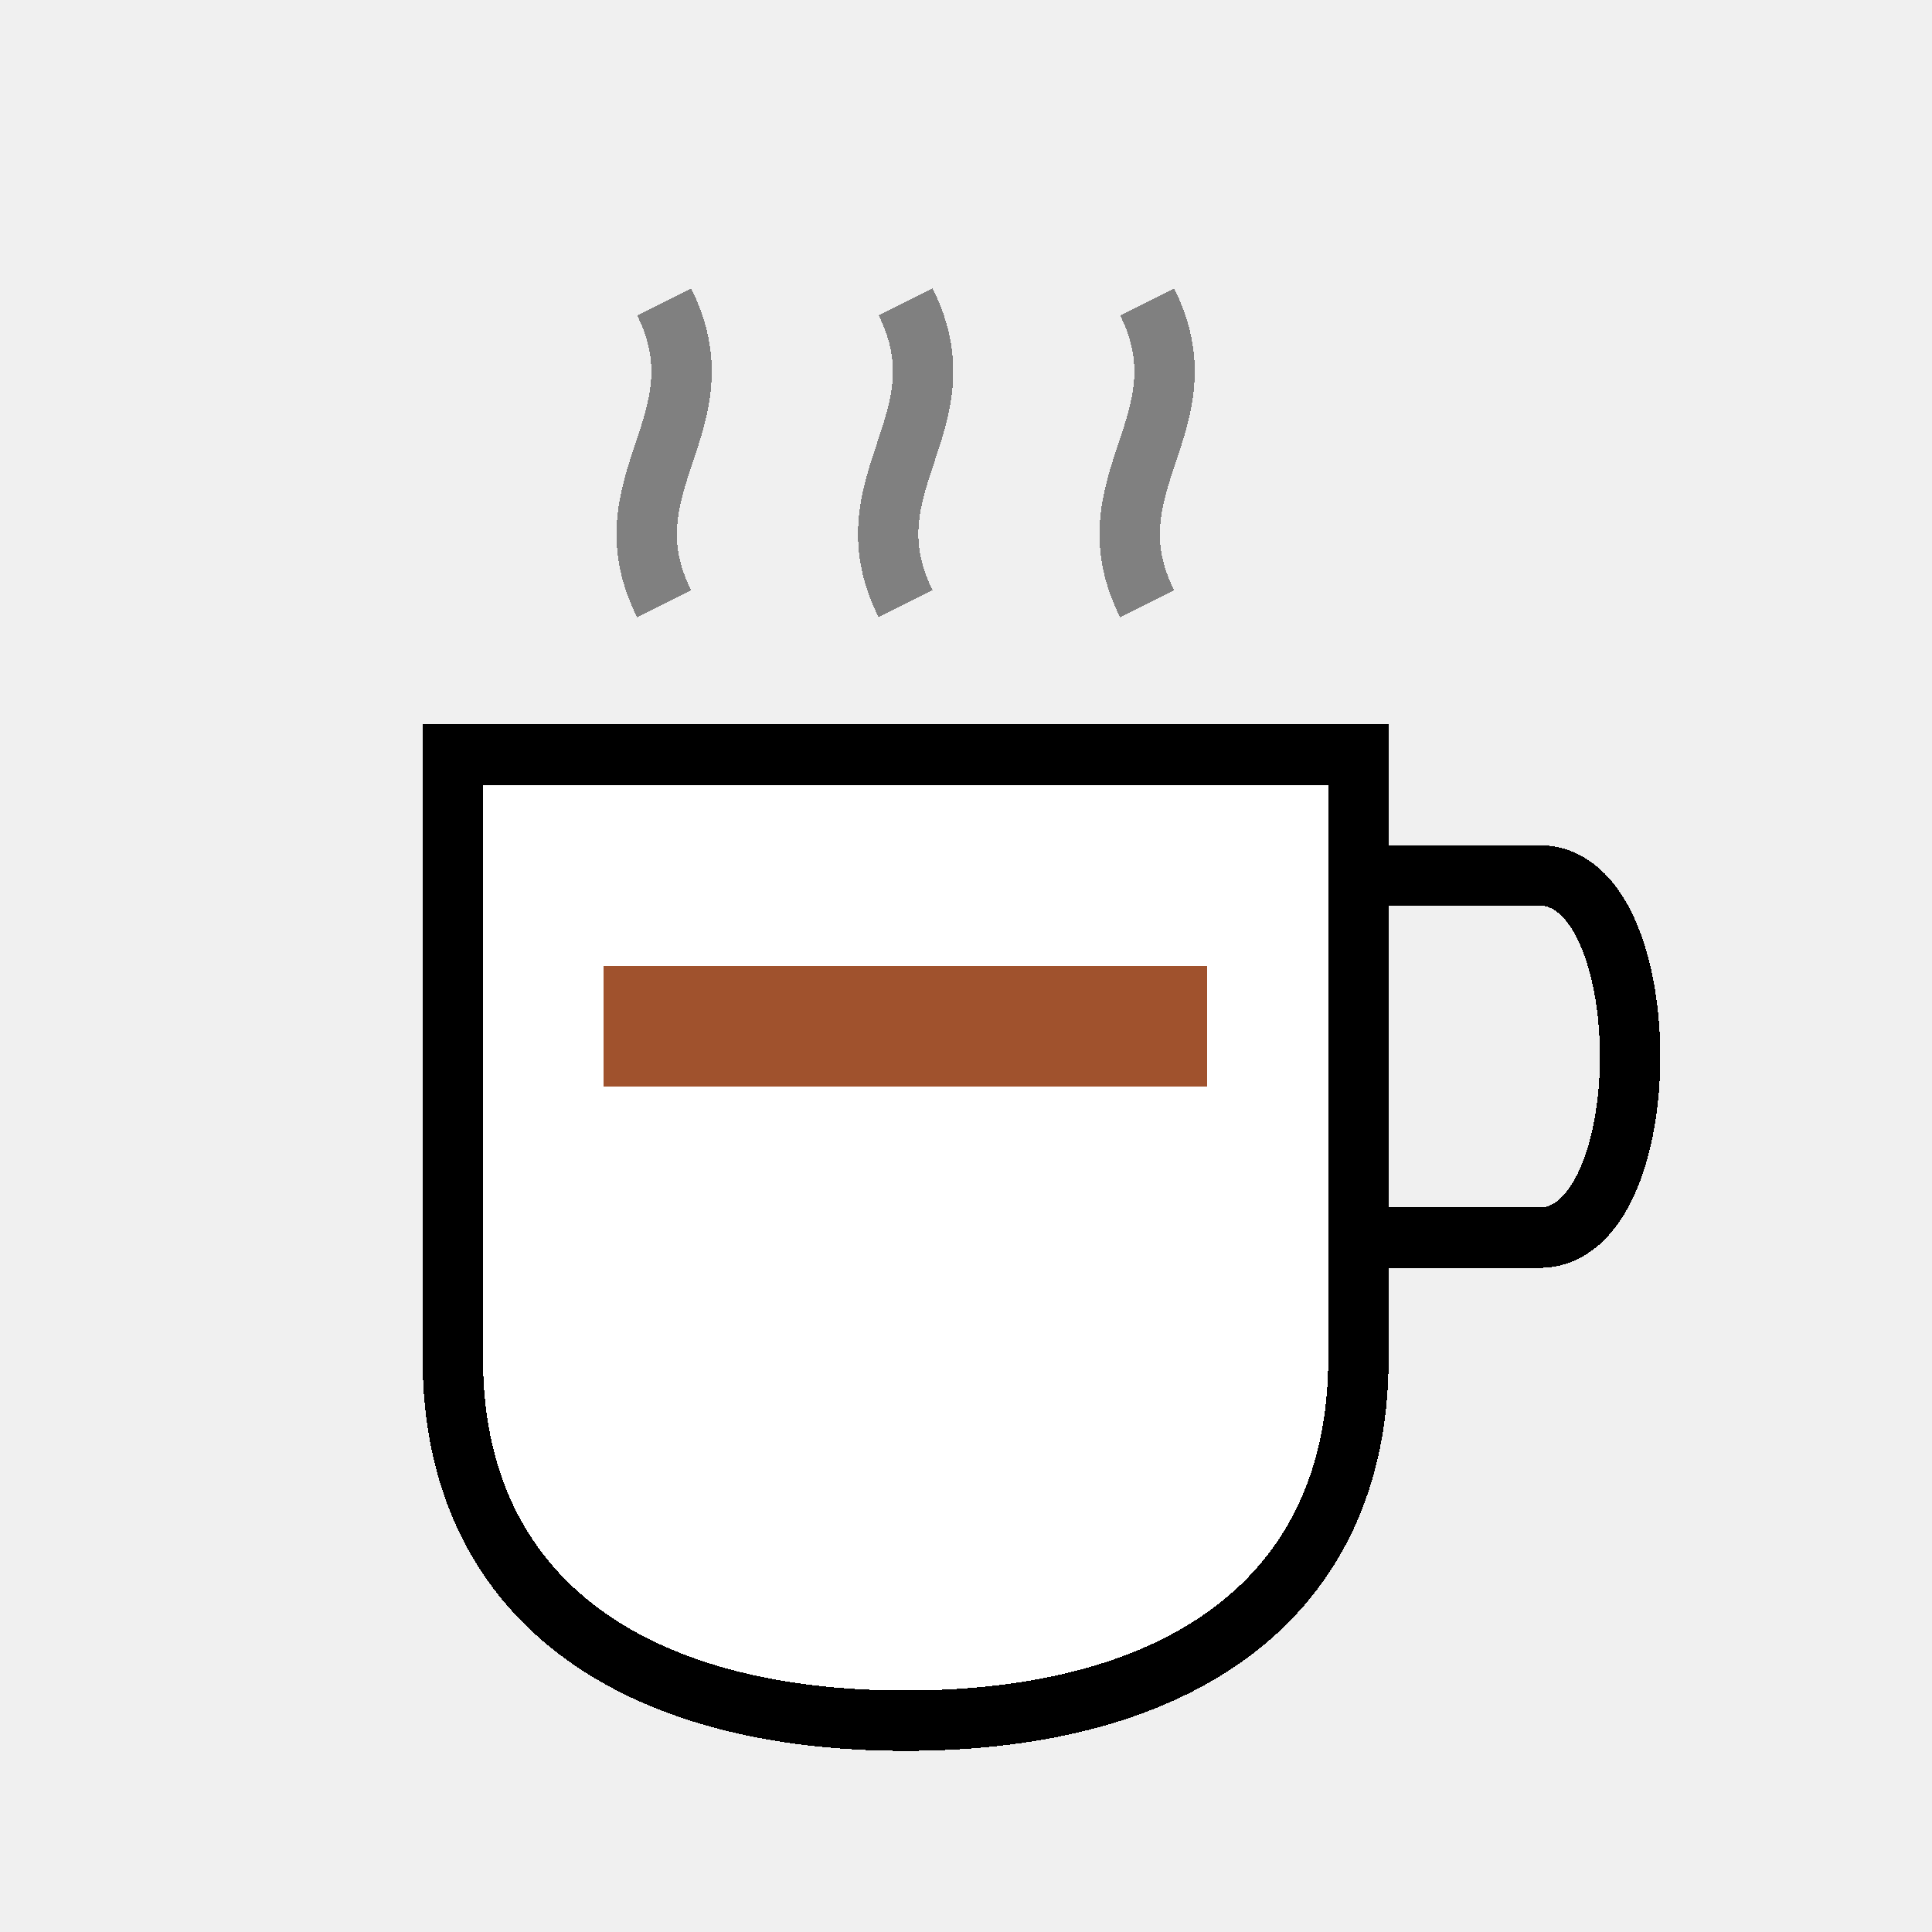
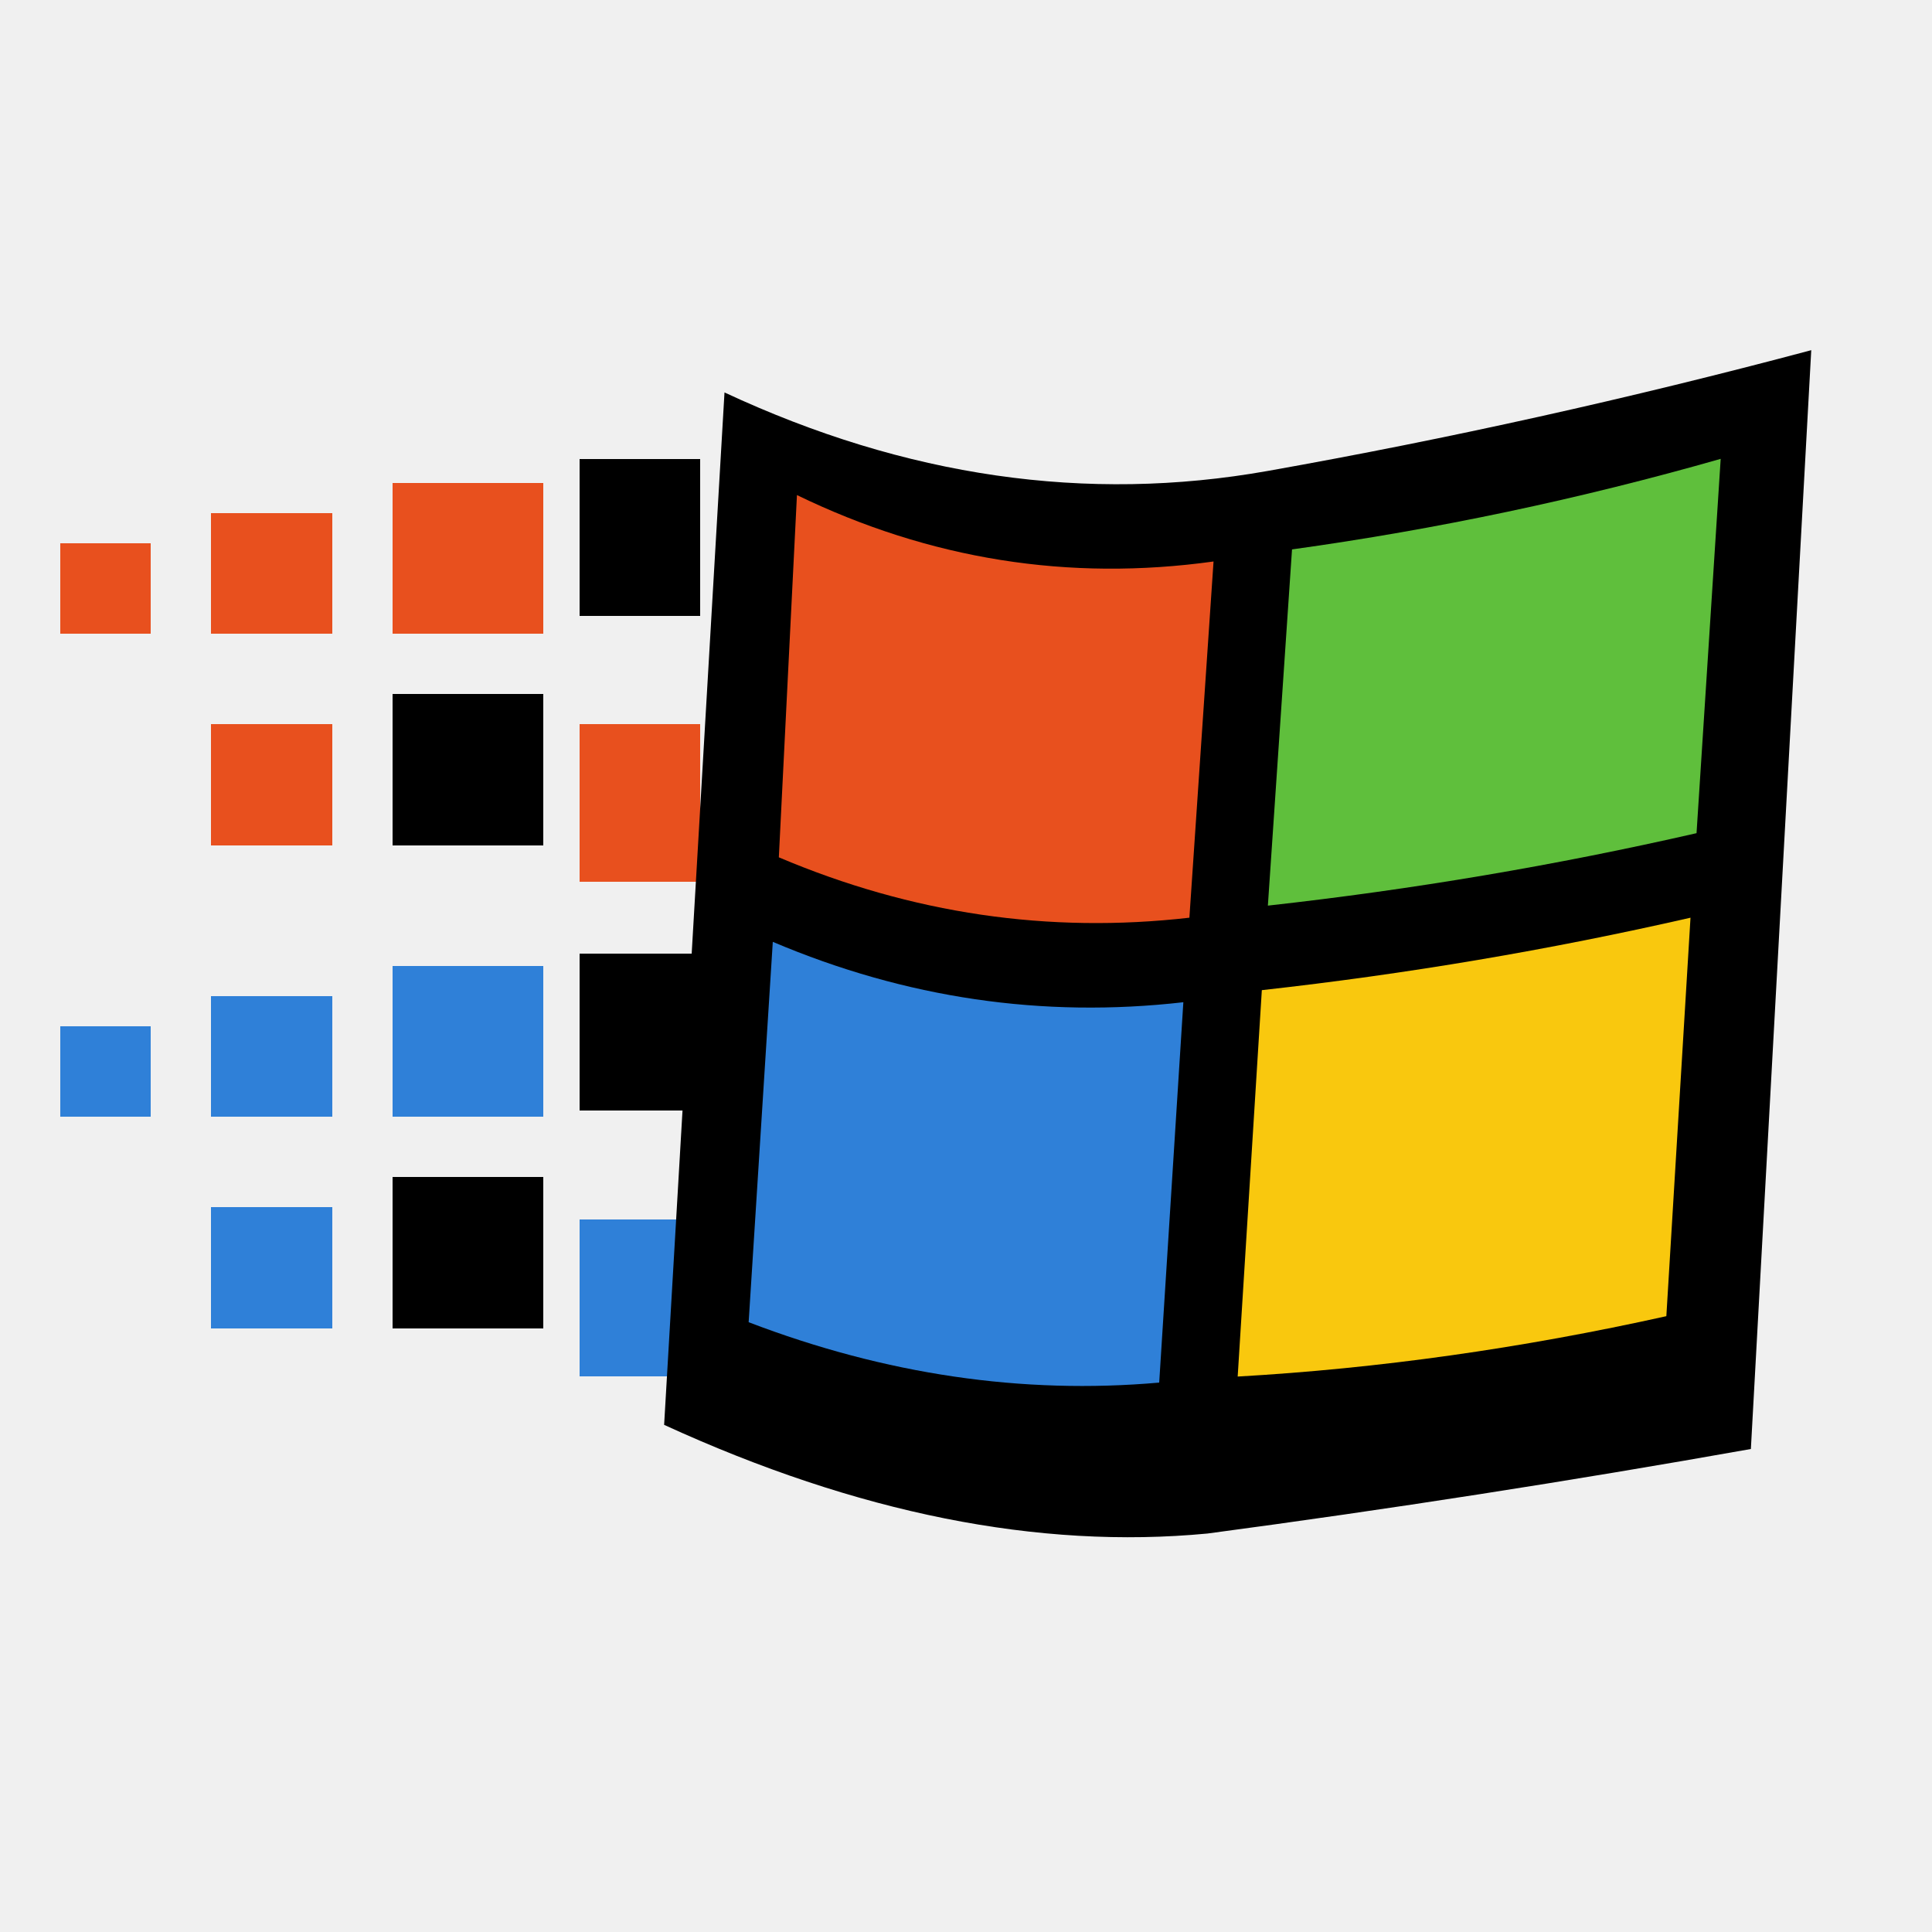
- <svg xmlns="http://www.w3.org/2000/svg" viewBox="0 0 32 32" width="32" height="32" shape-rendering="crispEdges">
-   <path d="M7.5 12.5h15v10c0 4-3 6-7.5 6s-7.5-2-7.5-6z" fill="#ffffff" stroke="#000000" stroke-width="1" />
-   <path d="M22.5 14.5h3c2 0 2 6 0 6h-3" fill="none" stroke="#000000" stroke-width="1" />
-   <path d="M11 10c-1-2 1-3 0-5M15 10c-1-2 1-3 0-5M19 10c-1-2 1-3 0-5" fill="none" stroke="#808080" stroke-width="1" />
-   <rect x="10" y="16" width="10" height="2" fill="#a0522d" />
+ <svg xmlns="http://www.w3.org/2000/svg" viewBox="0 0 32 32" width="32" height="32">
+   <g shape-rendering="crispEdges">
+     <rect x="1" y="9" width="1.5" height="1.5" fill="#e8501e" />
+     <rect x="1" y="17" width="1.5" height="1.5" fill="#2f80d8" />
+     <rect x="3.5" y="8.5" width="2" height="2" fill="#e8501e" />
+     <rect x="3.5" y="12" width="2" height="2" fill="#e8501e" />
+     <rect x="3.5" y="16.5" width="2" height="2" fill="#2f80d8" />
+     <rect x="3.5" y="20" width="2" height="2" fill="#2f80d8" />
+     <rect x="6.5" y="8" width="2.5" height="2.5" fill="#e8501e" />
+     <rect x="6.5" y="11.5" width="2.5" height="2.5" fill="#000" />
+     <rect x="6.5" y="16" width="2.5" height="2.5" fill="#2f80d8" />
+     <rect x="6.5" y="19.5" width="2.5" height="2.5" fill="#000" />
+     <rect x="9.6" y="7.6" width="2" height="2.6" fill="#000" />
+     <rect x="9.6" y="12" width="2" height="2.6" fill="#e8501e" />
+     <rect x="9.6" y="15.8" width="2" height="2.6" fill="#000" />
+     <rect x="9.6" y="20.2" width="2" height="2.6" fill="#2f80d8" />
+   </g>
+   <path d="M12 6.5 Q16.5 8.6 21 7.8 Q25.5 7 30 5.8 L29 24 Q24.5 24.8 20 25.4 Q15.8 25.8 11 23.6 Z" fill="#000" />
+   <path d="M13.2 8.2 Q16.5 9.8 20.1 9.3 L19.7 15.2 Q16.2 15.6 12.9 14.2 Z" fill="#e8501e" />
+   <path d="M21.4 9.1 Q25 8.6 28.5 7.6 L28.1 13.8 Q24.6 14.6 21 15 Z" fill="#5fbf3c" />
+   <path d="M12.8 15.6 Q16.1 17 19.6 16.6 L19.2 22.9 Q15.8 23.2 12.4 21.9 Z" fill="#2f80d8" />
+   <path d="M20.9 16.4 Q24.5 16 28 15.2 L27.6 21.8 Q24 22.6 20.5 22.8 Z" fill="#f9c80e" />
</svg>
